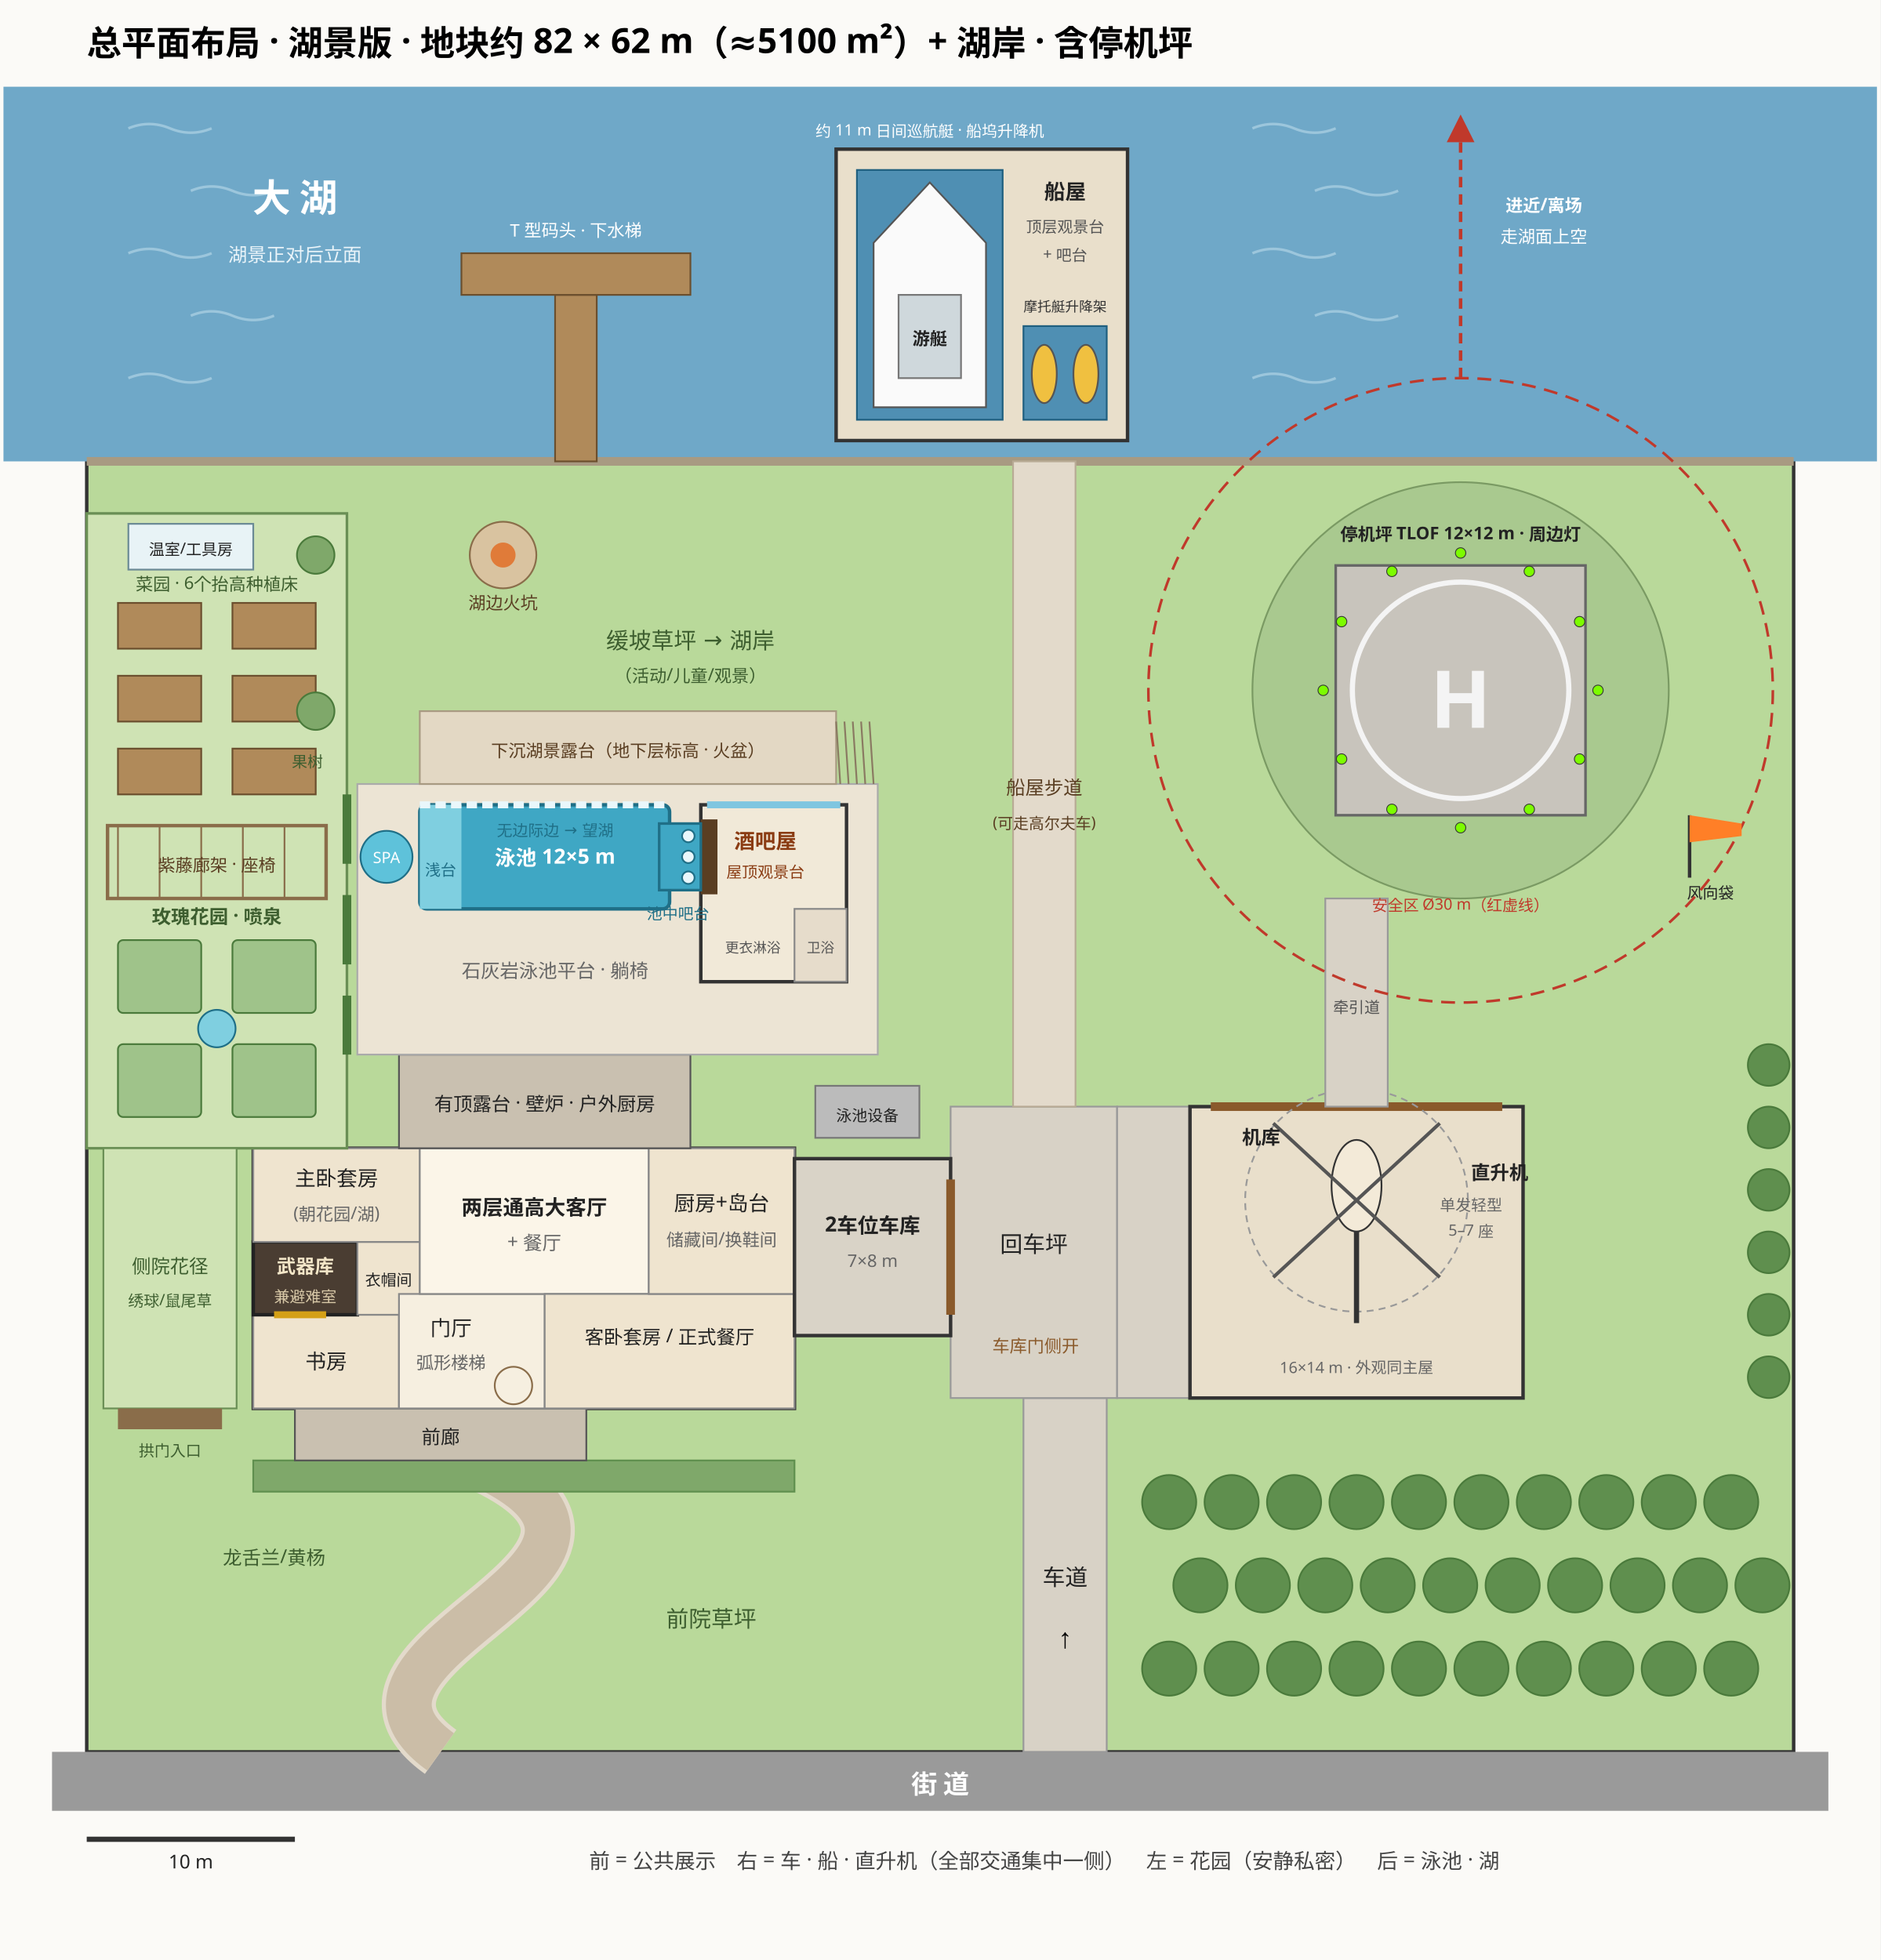
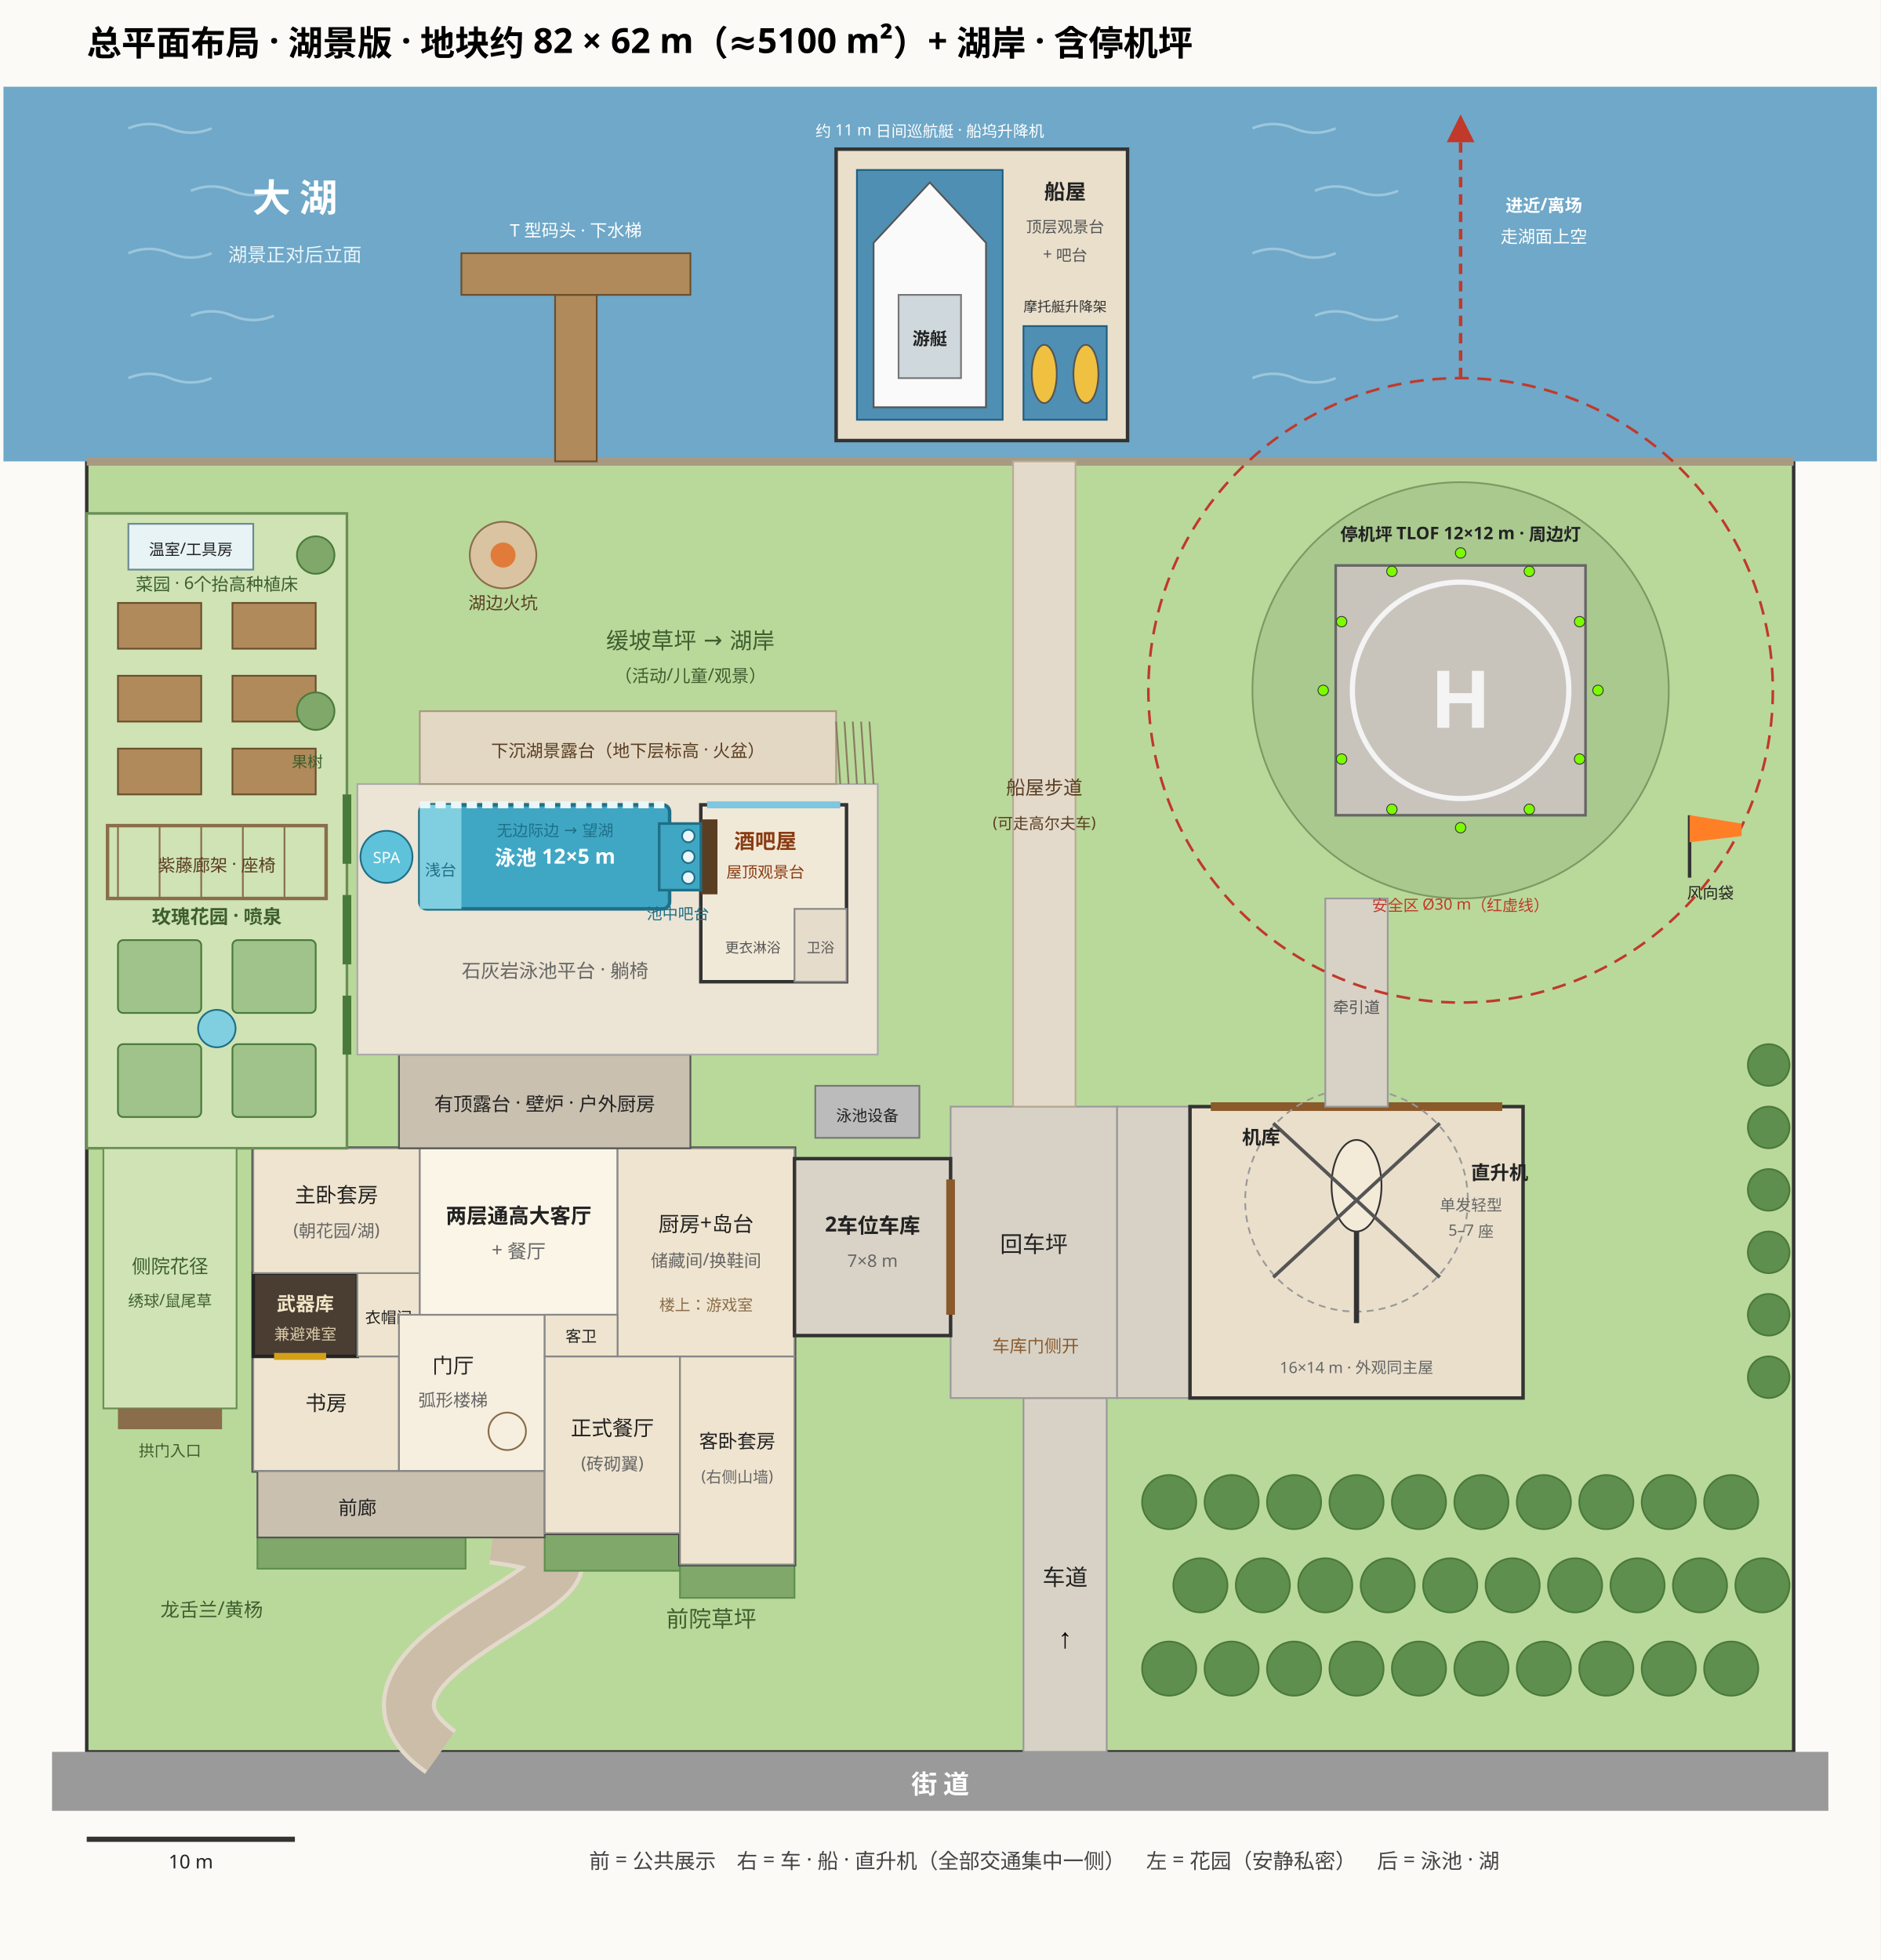
<svg xmlns="http://www.w3.org/2000/svg" width="1084" height="1130" viewBox="0 0 1084 1130">
  <defs>
    <marker id="arr" markerWidth="8" markerHeight="8" refX="4" refY="4" orient="auto">
      <path d="M0,0 L8,4 L0,8 z" fill="#c0392b" />
    </marker>
  </defs>
  <rect width="100%" height="100%" fill="#fbfaf7" />
  <text x="50" y="32" font-size="20" font-weight="bold" font-family="PingFang SC,Microsoft YaHei,WenQuanYi Zen Hei,sans-serif">总平面布局 · 湖景版 · 地块约 82 × 62 m（≈5100 m²）+ 湖岸 · 含停机坪</text>
  <rect x="50" y="266" width="984" height="744" fill="#b9d99a" stroke="#333" stroke-width="2" rx="0" />
  <rect x="2" y="50" width="1080" height="216" fill="#6fa8c8" stroke="none" stroke-width="1" rx="0" />
  <path d="M 74 218 q 12 -5 24 0 t 24 0" fill="none" stroke="#9cc6dc" stroke-width="1.5" />
  <path d="M 722 218 q 12 -5 24 0 t 24 0" fill="none" stroke="#9cc6dc" stroke-width="1.5" />
  <path d="M 110 182 q 12 -5 24 0 t 24 0" fill="none" stroke="#9cc6dc" stroke-width="1.5" />
  <path d="M 758 182 q 12 -5 24 0 t 24 0" fill="none" stroke="#9cc6dc" stroke-width="1.5" />
  <path d="M 74 146 q 12 -5 24 0 t 24 0" fill="none" stroke="#9cc6dc" stroke-width="1.5" />
  <path d="M 722 146 q 12 -5 24 0 t 24 0" fill="none" stroke="#9cc6dc" stroke-width="1.5" />
  <path d="M 110 110 q 12 -5 24 0 t 24 0" fill="none" stroke="#9cc6dc" stroke-width="1.5" />
  <path d="M 758 110 q 12 -5 24 0 t 24 0" fill="none" stroke="#9cc6dc" stroke-width="1.5" />
  <path d="M 74 74 q 12 -5 24 0 t 24 0" fill="none" stroke="#9cc6dc" stroke-width="1.5" />
  <path d="M 722 74 q 12 -5 24 0 t 24 0" fill="none" stroke="#9cc6dc" stroke-width="1.5" />
  <text x="170" y="122" font-size="22" fill="#fff" font-weight="bold" text-anchor="middle" font-family="PingFang SC,Microsoft YaHei,WenQuanYi Zen Hei,sans-serif">大  湖</text>
  <text x="170" y="150.8" font-size="11" fill="#eaf4f9" font-weight="normal" text-anchor="middle" font-family="PingFang SC,Microsoft YaHei,WenQuanYi Zen Hei,sans-serif">湖景正对后立面</text>
  <line x1="50" y1="266" x2="1034" y2="266" stroke="#a89a82" stroke-width="5" />
  <rect x="30" y="1010" width="1024" height="34" fill="#9a9a9a" />
  <text x="542.0" y="1034.0" font-size="15" fill="#fff" font-weight="bold" text-anchor="middle" font-family="PingFang SC,Microsoft YaHei,WenQuanYi Zen Hei,sans-serif">街 道</text>
  <circle cx="674" cy="962" r="15.6" fill="#5f8f4e" stroke="#4a7a3b" />
  <circle cx="692.0" cy="914" r="15.6" fill="#5f8f4e" stroke="#4a7a3b" />
  <circle cx="674" cy="866" r="15.6" fill="#5f8f4e" stroke="#4a7a3b" />
  <circle cx="710" cy="962" r="15.6" fill="#5f8f4e" stroke="#4a7a3b" />
  <circle cx="728.0" cy="914" r="15.6" fill="#5f8f4e" stroke="#4a7a3b" />
  <circle cx="710" cy="866" r="15.6" fill="#5f8f4e" stroke="#4a7a3b" />
  <circle cx="746" cy="962" r="15.6" fill="#5f8f4e" stroke="#4a7a3b" />
  <circle cx="764.0" cy="914" r="15.6" fill="#5f8f4e" stroke="#4a7a3b" />
  <circle cx="746" cy="866" r="15.6" fill="#5f8f4e" stroke="#4a7a3b" />
  <circle cx="782" cy="962" r="15.6" fill="#5f8f4e" stroke="#4a7a3b" />
  <circle cx="800.0" cy="914" r="15.6" fill="#5f8f4e" stroke="#4a7a3b" />
  <circle cx="782" cy="866" r="15.6" fill="#5f8f4e" stroke="#4a7a3b" />
  <circle cx="818" cy="962" r="15.6" fill="#5f8f4e" stroke="#4a7a3b" />
  <circle cx="836.0" cy="914" r="15.6" fill="#5f8f4e" stroke="#4a7a3b" />
  <circle cx="818" cy="866" r="15.6" fill="#5f8f4e" stroke="#4a7a3b" />
  <circle cx="854" cy="962" r="15.6" fill="#5f8f4e" stroke="#4a7a3b" />
  <circle cx="872.0" cy="914" r="15.6" fill="#5f8f4e" stroke="#4a7a3b" />
  <circle cx="854" cy="866" r="15.6" fill="#5f8f4e" stroke="#4a7a3b" />
  <circle cx="890" cy="962" r="15.6" fill="#5f8f4e" stroke="#4a7a3b" />
  <circle cx="908.0" cy="914" r="15.6" fill="#5f8f4e" stroke="#4a7a3b" />
  <circle cx="890" cy="866" r="15.6" fill="#5f8f4e" stroke="#4a7a3b" />
  <circle cx="926" cy="962" r="15.6" fill="#5f8f4e" stroke="#4a7a3b" />
  <circle cx="944.0" cy="914" r="15.6" fill="#5f8f4e" stroke="#4a7a3b" />
  <circle cx="926" cy="866" r="15.6" fill="#5f8f4e" stroke="#4a7a3b" />
  <circle cx="962" cy="962" r="15.6" fill="#5f8f4e" stroke="#4a7a3b" />
  <circle cx="980.0" cy="914" r="15.6" fill="#5f8f4e" stroke="#4a7a3b" />
  <circle cx="962" cy="866" r="15.6" fill="#5f8f4e" stroke="#4a7a3b" />
  <circle cx="998" cy="962" r="15.6" fill="#5f8f4e" stroke="#4a7a3b" />
  <circle cx="1016.0" cy="914" r="15.6" fill="#5f8f4e" stroke="#4a7a3b" />
  <circle cx="998" cy="866" r="15.6" fill="#5f8f4e" stroke="#4a7a3b" />
  <circle cx="1019.6" cy="794" r="12.0" fill="#5f8f4e" stroke="#4a7a3b" />
  <circle cx="1019.6" cy="758" r="12.0" fill="#5f8f4e" stroke="#4a7a3b" />
  <circle cx="1019.6" cy="722" r="12.0" fill="#5f8f4e" stroke="#4a7a3b" />
  <circle cx="1019.6" cy="686" r="12.0" fill="#5f8f4e" stroke="#4a7a3b" />
  <circle cx="1019.6" cy="650" r="12.0" fill="#5f8f4e" stroke="#4a7a3b" />
  <circle cx="1019.6" cy="614" r="12.0" fill="#5f8f4e" stroke="#4a7a3b" />
  <rect x="590" y="806" width="48" height="204" fill="#d8d2c6" stroke="#999" stroke-width="1" rx="0" />
  <rect x="548.0" y="638" width="96.0" height="168" fill="#d8d2c6" stroke="#999" stroke-width="1" rx="0" />
  <text x="614" y="914" font-size="13" fill="#222" font-weight="normal" text-anchor="middle" font-family="PingFang SC,Microsoft YaHei,WenQuanYi Zen Hei,sans-serif">车道</text>
  <text x="596.0" y="722" font-size="13" fill="#222" font-weight="normal" text-anchor="middle" font-family="PingFang SC,Microsoft YaHei,WenQuanYi Zen Hei,sans-serif">回车坪</text>
  <text x="614" y="950" font-size="16" text-anchor="middle">↑</text>
-   <path d="M 254 1010 C 170 950, 410 902, 272.0 842" fill="none" stroke="#e3dacb" stroke-width="31.2" />
-   <path d="M 254 1010 C 170 950, 410 902, 272.0 842" fill="none" stroke="#cbbda7" stroke-width="26.4" />
-   <rect x="146" y="842" width="312" height="18.0" fill="#7fa86a" stroke="#5f8f4e" stroke-width="1" rx="0" />
+   <path d="M 254 1010 C 170 950, 410 902, 284.0 886.4" fill="none" stroke="#e3dacb" stroke-width="31.2" />
+   <path d="M 254 1010 C 170 950, 410 902, 284.0 886.4" fill="none" stroke="#cbbda7" stroke-width="26.4" />
+   <rect x="148.4" y="886.4" width="120.0" height="18.0" fill="#7fa86a" stroke="#5f8f4e" stroke-width="1" rx="0" />
+   <rect x="314" y="884.0" width="78.0" height="21.6" fill="#7fa86a" stroke="#5f8f4e" stroke-width="1" rx="0" />
+   <rect x="392.0" y="902" width="66.0" height="19.2" fill="#7fa86a" stroke="#5f8f4e" stroke-width="1" rx="0" />
  <text x="410" y="938" font-size="13" fill="#3d5e2f" font-weight="normal" text-anchor="middle" font-family="PingFang SC,Microsoft YaHei,WenQuanYi Zen Hei,sans-serif">前院草坪</text>
-   <text x="158" y="902" font-size="11" fill="#3d5e2f" font-weight="normal" text-anchor="middle" font-family="PingFang SC,Microsoft YaHei,WenQuanYi Zen Hei,sans-serif">龙舌兰/黄杨</text>
-   <rect x="146" y="662" width="312" height="150.0" fill="#f1e9d8" stroke="#333" stroke-width="2" rx="0" />
-   <rect x="170" y="812.0" width="168" height="30.0" fill="#c9c0b0" stroke="#555" stroke-width="1" rx="0" />
-   <text x="254" y="832.4" font-size="11" fill="#222" font-weight="normal" text-anchor="middle" font-family="PingFang SC,Microsoft YaHei,WenQuanYi Zen Hei,sans-serif">前廊</text>
-   <rect x="146" y="758" width="84" height="54.0" fill="#efe4cf" stroke="#888" stroke-width="1" rx="0" />
-   <text x="188.0" y="789.2" font-size="12" fill="#222" font-weight="normal" text-anchor="middle" font-family="PingFang SC,Microsoft YaHei,WenQuanYi Zen Hei,sans-serif">书房</text>
-   <rect x="146" y="716.0" width="60" height="42.0" fill="#4a3d32" stroke="#222" stroke-width="2" rx="0" />
-   <text x="176.0" y="734.0" font-size="11" fill="#f3e6c8" font-weight="bold" text-anchor="middle" font-family="PingFang SC,Microsoft YaHei,WenQuanYi Zen Hei,sans-serif">武器库</text>
-   <text x="176.0" y="750.8" font-size="9" fill="#d9c9a8" font-weight="normal" text-anchor="middle" font-family="PingFang SC,Microsoft YaHei,WenQuanYi Zen Hei,sans-serif">兼避难室</text>
-   <line x1="158" y1="758" x2="188.0" y2="758" stroke="#d4a017" stroke-width="4" />
-   <rect x="206" y="716.0" width="36" height="42.0" fill="#efe4cf" stroke="#888" stroke-width="1" rx="0" />
-   <text x="224.0" y="741.2" font-size="9" fill="#222" font-weight="normal" text-anchor="middle" font-family="PingFang SC,Microsoft YaHei,WenQuanYi Zen Hei,sans-serif">衣帽间</text>
-   <rect x="146" y="662" width="96" height="54.0" fill="#efe4cf" stroke="#888" stroke-width="1" rx="0" />
-   <text x="194" y="683.6" font-size="12" fill="#222" font-weight="normal" text-anchor="middle" font-family="PingFang SC,Microsoft YaHei,WenQuanYi Zen Hei,sans-serif">主卧套房</text>
-   <text x="194" y="702.8" font-size="10" fill="#666" font-weight="normal" text-anchor="middle" font-family="PingFang SC,Microsoft YaHei,WenQuanYi Zen Hei,sans-serif">(朝花园/湖)</text>
-   <rect x="230" y="746" width="84" height="66.0" fill="#f6efe0" stroke="#888" stroke-width="1" rx="0" />
-   <text x="260.0" y="770" font-size="12" fill="#222" font-weight="normal" text-anchor="middle" font-family="PingFang SC,Microsoft YaHei,WenQuanYi Zen Hei,sans-serif">门厅</text>
-   <text x="260.0" y="789.2" font-size="10" fill="#666" font-weight="normal" text-anchor="middle" font-family="PingFang SC,Microsoft YaHei,WenQuanYi Zen Hei,sans-serif">弧形楼梯</text>
-   <circle cx="296.0" cy="798.8" r="10.8" fill="none" stroke="#8a6d4a" />
-   <rect x="242" y="662" width="132" height="84" fill="#fbf5e8" stroke="#888" stroke-width="1" rx="0" />
-   <text x="308.0" y="700.4" font-size="12" fill="#222" font-weight="bold" text-anchor="middle" font-family="PingFang SC,Microsoft YaHei,WenQuanYi Zen Hei,sans-serif">两层通高大客厅</text>
-   <text x="308.0" y="719.6" font-size="11" fill="#666" font-weight="normal" text-anchor="middle" font-family="PingFang SC,Microsoft YaHei,WenQuanYi Zen Hei,sans-serif">+ 餐厅</text>
-   <rect x="314" y="746" width="144" height="66.0" fill="#efe4cf" stroke="#888" stroke-width="1" rx="0" />
-   <text x="386" y="774.8" font-size="11" fill="#222" font-weight="normal" text-anchor="middle" font-family="PingFang SC,Microsoft YaHei,WenQuanYi Zen Hei,sans-serif">客卧套房 / 正式餐厅</text>
-   <rect x="374" y="662" width="84" height="84" fill="#efe4cf" stroke="#888" stroke-width="1" rx="0" />
-   <text x="416.0" y="698" font-size="12" fill="#222" font-weight="normal" text-anchor="middle" font-family="PingFang SC,Microsoft YaHei,WenQuanYi Zen Hei,sans-serif">厨房+岛台</text>
-   <text x="416.0" y="718.4" font-size="10" fill="#666" font-weight="normal" text-anchor="middle" font-family="PingFang SC,Microsoft YaHei,WenQuanYi Zen Hei,sans-serif">储藏间/换鞋间</text>
+   <text x="122" y="932.0" font-size="11" fill="#3d5e2f" font-weight="normal" text-anchor="middle" font-family="PingFang SC,Microsoft YaHei,WenQuanYi Zen Hei,sans-serif">龙舌兰/黄杨</text>
+   <polygon points="146,848.0 314,848.0 314,884.0 392.0,884.0 392.0,902 458,902 458,662 146,662" fill="#f1e9d8" stroke="#333" stroke-width="2" />
+   <rect x="148.4" y="848.0" width="165.6" height="38.4" fill="#c9c0b0" stroke="#555" stroke-width="1" rx="0" />
+   <text x="206" y="873.2" font-size="11" fill="#222" font-weight="normal" text-anchor="middle" font-family="PingFang SC,Microsoft YaHei,WenQuanYi Zen Hei,sans-serif">前廊</text>
+   <rect x="146" y="782" width="84" height="66.0" fill="#efe4cf" stroke="#888" stroke-width="1" rx="0" />
+   <text x="188.0" y="813.2" font-size="12" fill="#222" font-weight="normal" text-anchor="middle" font-family="PingFang SC,Microsoft YaHei,WenQuanYi Zen Hei,sans-serif">书房</text>
+   <rect x="146" y="734" width="60" height="48" fill="#4a3d32" stroke="#222" stroke-width="2" rx="0" />
+   <text x="176.0" y="755.6" font-size="11" fill="#f3e6c8" font-weight="bold" text-anchor="middle" font-family="PingFang SC,Microsoft YaHei,WenQuanYi Zen Hei,sans-serif">武器库</text>
+   <text x="176.0" y="772.4" font-size="9" fill="#d9c9a8" font-weight="normal" text-anchor="middle" font-family="PingFang SC,Microsoft YaHei,WenQuanYi Zen Hei,sans-serif">兼避难室</text>
+   <line x1="158" y1="782" x2="188.0" y2="782" stroke="#d4a017" stroke-width="4" />
+   <rect x="206" y="734" width="36" height="48" fill="#efe4cf" stroke="#888" stroke-width="1" rx="0" />
+   <text x="224.0" y="762.8" font-size="9" fill="#222" font-weight="normal" text-anchor="middle" font-family="PingFang SC,Microsoft YaHei,WenQuanYi Zen Hei,sans-serif">衣帽间</text>
+   <rect x="146" y="662" width="96" height="72" fill="#efe4cf" stroke="#888" stroke-width="1" rx="0" />
+   <text x="194" y="693.2" font-size="12" fill="#222" font-weight="normal" text-anchor="middle" font-family="PingFang SC,Microsoft YaHei,WenQuanYi Zen Hei,sans-serif">主卧套房</text>
+   <text x="194" y="712.4" font-size="10" fill="#666" font-weight="normal" text-anchor="middle" font-family="PingFang SC,Microsoft YaHei,WenQuanYi Zen Hei,sans-serif">(朝花园/湖)</text>
+   <rect x="230" y="758" width="84" height="90.0" fill="#f6efe0" stroke="#888" stroke-width="1" rx="0" />
+   <text x="261.2" y="791.6" font-size="12" fill="#222" font-weight="normal" text-anchor="middle" font-family="PingFang SC,Microsoft YaHei,WenQuanYi Zen Hei,sans-serif">门厅</text>
+   <text x="261.2" y="810.8" font-size="10" fill="#666" font-weight="normal" text-anchor="middle" font-family="PingFang SC,Microsoft YaHei,WenQuanYi Zen Hei,sans-serif">弧形楼梯</text>
+   <circle cx="292.4" cy="825.2" r="10.8" fill="none" stroke="#8a6d4a" />
+   <rect x="242" y="662" width="114.0" height="96" fill="#fbf5e8" stroke="#888" stroke-width="1" rx="0" />
+   <text x="299.0" y="705.2" font-size="12" fill="#222" font-weight="bold" text-anchor="middle" font-family="PingFang SC,Microsoft YaHei,WenQuanYi Zen Hei,sans-serif">两层通高大客厅</text>
+   <text x="299.0" y="724.4" font-size="11" fill="#666" font-weight="normal" text-anchor="middle" font-family="PingFang SC,Microsoft YaHei,WenQuanYi Zen Hei,sans-serif">+ 餐厅</text>
+   <rect x="314" y="782" width="78.0" height="102.0" fill="#efe4cf" stroke="#888" stroke-width="1" rx="0" />
+   <text x="353.0" y="827.6" font-size="12" fill="#222" font-weight="normal" text-anchor="middle" font-family="PingFang SC,Microsoft YaHei,WenQuanYi Zen Hei,sans-serif">正式餐厅</text>
+   <text x="353.0" y="846.8" font-size="10" fill="#666" font-weight="normal" text-anchor="middle" font-family="PingFang SC,Microsoft YaHei,WenQuanYi Zen Hei,sans-serif">(砖砌翼)</text>
+   <rect x="392.0" y="782" width="66.0" height="120" fill="#efe4cf" stroke="#888" stroke-width="1" rx="0" />
+   <text x="425.0" y="834.8" font-size="11" fill="#222" font-weight="normal" text-anchor="middle" font-family="PingFang SC,Microsoft YaHei,WenQuanYi Zen Hei,sans-serif">客卧套房</text>
+   <text x="425.0" y="854.0" font-size="9" fill="#666" font-weight="normal" text-anchor="middle" font-family="PingFang SC,Microsoft YaHei,WenQuanYi Zen Hei,sans-serif">(右侧山墙)</text>
+   <rect x="356.0" y="662" width="102.0" height="120" fill="#efe4cf" stroke="#888" stroke-width="1" rx="0" />
+   <text x="407.0" y="710" font-size="12" fill="#222" font-weight="normal" text-anchor="middle" font-family="PingFang SC,Microsoft YaHei,WenQuanYi Zen Hei,sans-serif">厨房+岛台</text>
+   <text x="407.0" y="730.4" font-size="10" fill="#666" font-weight="normal" text-anchor="middle" font-family="PingFang SC,Microsoft YaHei,WenQuanYi Zen Hei,sans-serif">储藏间/换鞋间</text>
+   <text x="407.0" y="755.6" font-size="9" fill="#8a6d4a" font-weight="normal" text-anchor="middle" font-family="PingFang SC,Microsoft YaHei,WenQuanYi Zen Hei,sans-serif">楼上：游戏室</text>
+   <rect x="314" y="758" width="42.0" height="24" fill="#efe4cf" stroke="#888" stroke-width="1" rx="0" />
+   <text x="335.0" y="773.6" font-size="9" fill="#222" font-weight="normal" text-anchor="middle" font-family="PingFang SC,Microsoft YaHei,WenQuanYi Zen Hei,sans-serif">客卫</text>
  <rect x="458" y="668.0" width="90.0" height="102.0" fill="#d9d3c7" stroke="#333" stroke-width="2" rx="0" />
  <text x="503.0" y="710" font-size="12" fill="#222" font-weight="bold" text-anchor="middle" font-family="PingFang SC,Microsoft YaHei,WenQuanYi Zen Hei,sans-serif">2车位车库</text>
  <text x="503.0" y="730.4" font-size="10" fill="#666" font-weight="normal" text-anchor="middle" font-family="PingFang SC,Microsoft YaHei,WenQuanYi Zen Hei,sans-serif">7×8 m</text>
  <line x1="548.0" y1="680.0" x2="548.0" y2="758" stroke="#8a5a2b" stroke-width="5" />
  <text x="572.0" y="779.6" font-size="10" fill="#8a5a2b" font-weight="normal" text-anchor="start" font-family="PingFang SC,Microsoft YaHei,WenQuanYi Zen Hei,sans-serif">车库门侧开</text>
  <rect x="230" y="608.0" width="168" height="54.0" fill="#c9c0b0" stroke="#555" stroke-width="1" rx="0" />
  <text x="314" y="640.4" font-size="11" fill="#222" font-weight="normal" text-anchor="middle" font-family="PingFang SC,Microsoft YaHei,WenQuanYi Zen Hei,sans-serif">有顶露台 · 壁炉 · 户外厨房</text>
  <rect x="206" y="452.0" width="300" height="156.0" fill="#ece4d4" stroke="#aaa" stroke-width="1" rx="0" />
  <rect x="404.0" y="464.0" width="84.0" height="102.0" fill="#f1e9d8" stroke="#333" stroke-width="2" rx="0" />
  <rect x="404.0" y="472.4" width="9.6" height="43.2" fill="#5a3e22" stroke="none" stroke-width="1" rx="0" />
  <line x1="407.6" y1="464.0" x2="484.4" y2="464.0" stroke="#7fc6e0" stroke-width="4" />
  <rect x="458" y="524.0" width="30.0" height="42.0" fill="#e6dccb" stroke="#888" stroke-width="1" rx="0" />
  <text x="473.0" y="549.2" font-size="8" fill="#555" font-weight="normal" text-anchor="middle" font-family="PingFang SC,Microsoft YaHei,WenQuanYi Zen Hei,sans-serif">卫浴</text>
  <text x="441.2" y="489.2" font-size="12" fill="#8a3b12" font-weight="bold" text-anchor="middle" font-family="PingFang SC,Microsoft YaHei,WenQuanYi Zen Hei,sans-serif">酒吧屋</text>
  <text x="441.2" y="506.0" font-size="9" fill="#8a3b12" font-weight="normal" text-anchor="middle" font-family="PingFang SC,Microsoft YaHei,WenQuanYi Zen Hei,sans-serif">屋顶观景台</text>
  <text x="434.0" y="549.2" font-size="8" fill="#555" font-weight="normal" text-anchor="middle" font-family="PingFang SC,Microsoft YaHei,WenQuanYi Zen Hei,sans-serif">更衣淋浴</text>
  <rect x="242" y="464.0" width="144" height="60.0" fill="#3fa7c4" stroke="#1f6f87" stroke-width="2" rx="4" />
  <rect x="380.0" y="474.8" width="24.0" height="38.4" fill="#3fa7c4" stroke="#1f6f87" stroke-width="1.5" rx="0" />
  <circle cx="396.8" cy="506.0" r="3.6" fill="#e9f7fb" stroke="#1f6f87" />
  <circle cx="396.8" cy="494.0" r="3.6" fill="#e9f7fb" stroke="#1f6f87" />
  <circle cx="396.8" cy="482.0" r="3.6" fill="#e9f7fb" stroke="#1f6f87" />
  <text x="390.8" y="530.0" font-size="9" fill="#1f6f87" font-weight="normal" text-anchor="middle" font-family="PingFang SC,Microsoft YaHei,WenQuanYi Zen Hei,sans-serif">池中吧台</text>
  <rect x="242" y="464.0" width="24" height="60.0" fill="#7fcfe0" stroke="none" stroke-width="1" rx="0" />
  <text x="320.0" y="498.8" font-size="12" fill="#fff" font-weight="bold" text-anchor="middle" font-family="PingFang SC,Microsoft YaHei,WenQuanYi Zen Hei,sans-serif">泳池 12×5 m</text>
  <text x="254" y="504.8" font-size="9" fill="#1f6f87" font-weight="normal" text-anchor="middle" font-family="PingFang SC,Microsoft YaHei,WenQuanYi Zen Hei,sans-serif">浅台</text>
  <circle cx="222.8" cy="494" r="15.0" fill="#5ec2da" stroke="#1f6f87" />
  <text x="222.8" y="497.6" font-size="9" fill="#fff" font-weight="normal" text-anchor="middle" font-family="PingFang SC,Microsoft YaHei,WenQuanYi Zen Hei,sans-serif">SPA</text>
  <text x="320.0" y="563.6" font-size="11" fill="#666" font-weight="normal" text-anchor="middle" font-family="PingFang SC,Microsoft YaHei,WenQuanYi Zen Hei,sans-serif">石灰岩泳池平台 · 躺椅</text>
  <rect x="242" y="410" width="240" height="42.0" fill="#e3d8c4" stroke="#a89a82" stroke-width="1" rx="0" />
  <text x="362" y="436.4" font-size="10" fill="#5a3e22" font-weight="normal" text-anchor="middle" font-family="PingFang SC,Microsoft YaHei,WenQuanYi Zen Hei,sans-serif">下沉湖景露台（地下层标高 · 火盆）</text>
  <line x1="484.4" y1="452.0" x2="482.0" y2="416.0" stroke="#8a7a62" />
  <line x1="489.2" y1="452.0" x2="486.8" y2="416.0" stroke="#8a7a62" />
  <line x1="494.0" y1="452.0" x2="491.6" y2="416.0" stroke="#8a7a62" />
  <line x1="498.8" y1="452.0" x2="496.4" y2="416.0" stroke="#8a7a62" />
  <line x1="503.6" y1="452.0" x2="501.2" y2="416.0" stroke="#8a7a62" />
  <rect x="470" y="626" width="60" height="30.0" fill="#bbb" stroke="#777" stroke-width="1" rx="0" />
  <text x="500.0" y="646.4" font-size="9" fill="#222" font-weight="normal" text-anchor="middle" font-family="PingFang SC,Microsoft YaHei,WenQuanYi Zen Hei,sans-serif">泳池设备</text>
  <rect x="50" y="296.0" width="150.0" height="366.0" fill="#cfe3b4" stroke="#6a8f55" stroke-width="1.5" rx="0" />
  <rect x="59.6" y="662" width="76.8" height="150.0" fill="#cfe3b4" stroke="#6a8f55" stroke-width="1" rx="0" />
  <text x="98" y="734" font-size="11" fill="#3d5e2f" font-weight="normal" text-anchor="middle" font-family="PingFang SC,Microsoft YaHei,WenQuanYi Zen Hei,sans-serif">侧院花径</text>
  <text x="98" y="753.2" font-size="9" fill="#3d5e2f" font-weight="normal" text-anchor="middle" font-family="PingFang SC,Microsoft YaHei,WenQuanYi Zen Hei,sans-serif">绣球/鼠尾草</text>
  <rect x="68.0" y="812.0" width="60.0" height="12.0" fill="#8a6d4a" stroke="none" stroke-width="1" rx="0" />
  <text x="98" y="839.6" font-size="9" fill="#3d5e2f" font-weight="normal" text-anchor="middle" font-family="PingFang SC,Microsoft YaHei,WenQuanYi Zen Hei,sans-serif">拱门入口</text>
  <rect x="68.0" y="602.0" width="48.0" height="42.0" fill="#9fc38a" stroke="#4a7a3b" stroke-width="1" rx="3" />
  <rect x="134" y="602.0" width="48" height="42.0" fill="#9fc38a" stroke="#4a7a3b" stroke-width="1" rx="3" />
  <rect x="68.0" y="542.0" width="48.0" height="42.0" fill="#9fc38a" stroke="#4a7a3b" stroke-width="1" rx="3" />
  <rect x="134" y="542.0" width="48" height="42.0" fill="#9fc38a" stroke="#4a7a3b" stroke-width="1" rx="3" />
  <circle cx="125.0" cy="593.0" r="10.8" fill="#7fcfe0" stroke="#1f6f87" />
  <text x="125.0" y="532.4" font-size="11" fill="#3d5e2f" font-weight="bold" text-anchor="middle" font-family="PingFang SC,Microsoft YaHei,WenQuanYi Zen Hei,sans-serif">玫瑰花园 · 喷泉</text>
  <rect x="62" y="476.0" width="126.0" height="42.0" fill="none" stroke="#8a6d4a" stroke-width="2" rx="0" />
  <line x1="68.0" y1="476.0" x2="68.0" y2="518" stroke="#8a6d4a" />
  <line x1="92.0" y1="476.0" x2="92.0" y2="518" stroke="#8a6d4a" />
  <line x1="116.0" y1="476.0" x2="116.0" y2="518" stroke="#8a6d4a" />
  <line x1="140.0" y1="476.0" x2="140.0" y2="518" stroke="#8a6d4a" />
  <line x1="164.0" y1="476.0" x2="164.0" y2="518" stroke="#8a6d4a" />
  <line x1="188.0" y1="476.0" x2="188.0" y2="518" stroke="#8a6d4a" />
  <text x="125.0" y="502.4" font-size="10" fill="#5a3e22" font-weight="normal" text-anchor="middle" font-family="PingFang SC,Microsoft YaHei,WenQuanYi Zen Hei,sans-serif">紫藤廊架 · 座椅</text>
  <rect x="68.0" y="431.6" width="48.0" height="26.4" fill="#b08a5a" stroke="#6b4f2e" stroke-width="1" rx="0" />
  <rect x="134" y="431.6" width="48" height="26.4" fill="#b08a5a" stroke="#6b4f2e" stroke-width="1" rx="0" />
  <rect x="68.0" y="389.6" width="48.0" height="26.4" fill="#b08a5a" stroke="#6b4f2e" stroke-width="1" rx="0" />
  <rect x="134" y="389.6" width="48" height="26.4" fill="#b08a5a" stroke="#6b4f2e" stroke-width="1" rx="0" />
  <rect x="68.0" y="347.6" width="48.0" height="26.4" fill="#b08a5a" stroke="#6b4f2e" stroke-width="1" rx="0" />
  <rect x="134" y="347.6" width="48" height="26.4" fill="#b08a5a" stroke="#6b4f2e" stroke-width="1" rx="0" />
  <text x="125.0" y="340.4" font-size="10" fill="#3d5e2f" font-weight="normal" text-anchor="middle" font-family="PingFang SC,Microsoft YaHei,WenQuanYi Zen Hei,sans-serif">菜园 · 6个抬高种植床</text>
  <rect x="74" y="302" width="72" height="26.4" fill="#e8f3f6" stroke="#6b8a95" stroke-width="1" rx="0" />
  <text x="110" y="320.0" font-size="9" fill="#222" font-weight="normal" text-anchor="middle" font-family="PingFang SC,Microsoft YaHei,WenQuanYi Zen Hei,sans-serif">温室/工具房</text>
  <circle cx="182" cy="320.0" r="10.8" fill="#7fa86a" stroke="#4a7a3b" />
  <circle cx="182" cy="410" r="10.8" fill="#7fa86a" stroke="#4a7a3b" />
  <text x="177.2" y="442.4" font-size="9" fill="#3d5e2f" font-weight="normal" text-anchor="middle" font-family="PingFang SC,Microsoft YaHei,WenQuanYi Zen Hei,sans-serif">果树</text>
  <line x1="200.0" y1="458" x2="200.0" y2="608.0" stroke="#4a7a3b" stroke-width="5" stroke-dasharray="40,18" />
  <text x="398" y="374" font-size="13" fill="#3d5e2f" font-weight="normal" text-anchor="middle" font-family="PingFang SC,Microsoft YaHei,WenQuanYi Zen Hei,sans-serif">缓坡草坪 → 湖岸</text>
  <text x="398" y="393.2" font-size="10" fill="#3d5e2f" font-weight="normal" text-anchor="middle" font-family="PingFang SC,Microsoft YaHei,WenQuanYi Zen Hei,sans-serif">（活动/儿童/观景）</text>
  <circle cx="290" cy="320.0" r="19.2" fill="#d9c3a0" stroke="#8a6d4a" />
  <circle cx="290" cy="320.0" r="7.2" fill="#e07b39" stroke="none" />
  <text x="290" y="351.2" font-size="10" fill="#5a3e22" font-weight="normal" text-anchor="middle" font-family="PingFang SC,Microsoft YaHei,WenQuanYi Zen Hei,sans-serif">湖边火坑</text>
  <line x1="242" y1="464.0" x2="386" y2="464.0" stroke="#e9f7fb" stroke-width="4" stroke-dasharray="6,3" />
  <text x="320.0" y="482.0" font-size="9" fill="#1f6f87" font-weight="normal" text-anchor="middle" font-family="PingFang SC,Microsoft YaHei,WenQuanYi Zen Hei,sans-serif">无边际边 → 望湖</text>
  <rect x="584.0" y="266" width="36.0" height="372" fill="#e3dacb" stroke="#b8ab95" stroke-width="1" rx="0" />
  <text x="602" y="458" font-size="11" fill="#5a3e22" font-weight="normal" text-anchor="middle" font-family="PingFang SC,Microsoft YaHei,WenQuanYi Zen Hei,sans-serif">船屋步道</text>
  <text x="602" y="477.2" font-size="9" fill="#5a3e22" font-weight="normal" text-anchor="middle" font-family="PingFang SC,Microsoft YaHei,WenQuanYi Zen Hei,sans-serif">(可走高尔夫车)</text>
  <rect x="482" y="86" width="168" height="168" fill="#e9dfcb" stroke="#333" stroke-width="2" rx="0" />
  <rect x="494" y="98" width="84" height="144" fill="#4f8fb3" stroke="#1f5f7f" stroke-width="1" rx="0" />
  <path d="M 536.0 105.2 L 568.4 140.0 L 568.4 234.8 L 503.6 234.8 L 503.6 140.0 Z" fill="#fafafa" stroke="#555" />
  <rect x="518" y="170" width="36" height="48" fill="#cfd8dc" stroke="#777" stroke-width="1" rx="0" />
  <text x="536.0" y="198.8" font-size="10" fill="#222" font-weight="bold" text-anchor="middle" font-family="PingFang SC,Microsoft YaHei,WenQuanYi Zen Hei,sans-serif">游艇</text>
  <rect x="590" y="188.0" width="48" height="54.0" fill="#4f8fb3" stroke="#1f5f7f" stroke-width="1" rx="0" />
  <ellipse cx="602" cy="215.6" rx="7.2" ry="16.8" fill="#f0c040" stroke="#555" />
  <ellipse cx="626" cy="215.6" rx="7.2" ry="16.8" fill="#f0c040" stroke="#555" />
  <text x="614" y="179.6" font-size="8" fill="#333" font-weight="normal" text-anchor="middle" font-family="PingFang SC,Microsoft YaHei,WenQuanYi Zen Hei,sans-serif">摩托艇升降架</text>
  <text x="614" y="114.8" font-size="12" fill="#222" font-weight="bold" text-anchor="middle" font-family="PingFang SC,Microsoft YaHei,WenQuanYi Zen Hei,sans-serif">船屋</text>
  <text x="614" y="134.0" font-size="9" fill="#555" font-weight="normal" text-anchor="middle" font-family="PingFang SC,Microsoft YaHei,WenQuanYi Zen Hei,sans-serif">顶层观景台</text>
  <text x="614" y="149.6" font-size="9" fill="#555" font-weight="normal" text-anchor="middle" font-family="PingFang SC,Microsoft YaHei,WenQuanYi Zen Hei,sans-serif">+ 吧台</text>
  <text x="536.0" y="78.8" font-size="9" fill="#fff" font-weight="normal" text-anchor="middle" font-family="PingFang SC,Microsoft YaHei,WenQuanYi Zen Hei,sans-serif">约 11 m 日间巡航艇 · 船坞升降机</text>
  <rect x="320.0" y="170" width="24.0" height="96" fill="#b08a5a" stroke="#6b4f2e" stroke-width="1" rx="0" />
  <rect x="266" y="146" width="132" height="24" fill="#b08a5a" stroke="#6b4f2e" stroke-width="1" rx="0" />
  <text x="332.0" y="136.4" font-size="10" fill="#fff" font-weight="normal" text-anchor="middle" font-family="PingFang SC,Microsoft YaHei,WenQuanYi Zen Hei,sans-serif">T 型码头 · 下水梯</text>
  <rect x="644.0" y="638" width="42.0" height="168" fill="#d8d2c6" stroke="#999" stroke-width="1" rx="0" />
  <rect x="686" y="638" width="192" height="168" fill="#e9dfcb" stroke="#333" stroke-width="2" rx="0" />
  <line x1="698" y1="638" x2="866" y2="638" stroke="#8a5a2b" stroke-width="5" />
  <circle cx="782" cy="692.0" r="64.2" fill="none" stroke="#999" stroke-dasharray="4,3" />
  <ellipse cx="782" cy="683.6" rx="14.4" ry="26.4" fill="#f3ead8" stroke="#333" />
  <line x1="782" y1="710" x2="782" y2="762.8" stroke="#333" stroke-width="3" />
  <line x1="734" y1="647.6" x2="830" y2="736.4" stroke="#555" stroke-width="2" />
  <line x1="734" y1="736.4" x2="830" y2="647.6" stroke="#555" stroke-width="2" />
  <text x="848.0" y="680.0" font-size="11" fill="#222" font-weight="bold" text-anchor="start" font-family="PingFang SC,Microsoft YaHei,WenQuanYi Zen Hei,sans-serif">直升机</text>
  <text x="848.0" y="698.0" font-size="9" fill="#666" font-weight="start" text-anchor="middle" font-family="PingFang SC,Microsoft YaHei,WenQuanYi Zen Hei,sans-serif">单发轻型</text>
  <text x="848.0" y="712.4" font-size="9" fill="#666" font-weight="start" text-anchor="middle" font-family="PingFang SC,Microsoft YaHei,WenQuanYi Zen Hei,sans-serif">5–7 座</text>
  <text x="716.0" y="659.6" font-size="11" fill="#222" font-weight="bold" text-anchor="start" font-family="PingFang SC,Microsoft YaHei,WenQuanYi Zen Hei,sans-serif">机库</text>
  <text x="782" y="791.6" font-size="9" fill="#666" font-weight="normal" text-anchor="middle" font-family="PingFang SC,Microsoft YaHei,WenQuanYi Zen Hei,sans-serif">16×14 m · 外观同主屋</text>
  <rect x="764.0" y="518" width="36.0" height="120" fill="#d8d2c6" stroke="#999" stroke-width="1" rx="0" />
  <text x="782" y="584.0" font-size="9" fill="#555" font-weight="normal" text-anchor="middle" font-family="PingFang SC,Microsoft YaHei,WenQuanYi Zen Hei,sans-serif">牵引道</text>
  <circle cx="842" cy="398" r="180" fill="none" stroke="#c0392b" stroke-width="1.5" stroke-dasharray="8,5" />
  <circle cx="842" cy="398" r="120" fill="#a9c98f" stroke="#7a9a63" />
  <rect x="770" y="326" width="144" height="144" fill="#c8c4bc" stroke="#666" stroke-width="1.5" rx="0" />
  <circle cx="842" cy="398" r="62.4" fill="none" stroke="#f4f4f4" stroke-width="3" />
  <text x="842" y="419.6" font-size="46" fill="#f4f4f4" font-weight="bold" text-anchor="middle" font-family="PingFang SC,Microsoft YaHei,WenQuanYi Zen Hei,sans-serif">H</text>
  <circle cx="921.2" cy="398.0" r="3" fill="#7CFC00" stroke="#333" stroke-width="0.5" />
  <circle cx="910.589" cy="358.4" r="3" fill="#7CFC00" stroke="#333" stroke-width="0.5" />
  <circle cx="881.6" cy="329.411" r="3" fill="#7CFC00" stroke="#333" stroke-width="0.5" />
  <circle cx="842.0" cy="318.8" r="3" fill="#7CFC00" stroke="#333" stroke-width="0.5" />
  <circle cx="802.4" cy="329.411" r="3" fill="#7CFC00" stroke="#333" stroke-width="0.5" />
  <circle cx="773.411" cy="358.4" r="3" fill="#7CFC00" stroke="#333" stroke-width="0.5" />
  <circle cx="762.8" cy="398.0" r="3" fill="#7CFC00" stroke="#333" stroke-width="0.5" />
  <circle cx="773.411" cy="437.6" r="3" fill="#7CFC00" stroke="#333" stroke-width="0.5" />
  <circle cx="802.4" cy="466.589" r="3" fill="#7CFC00" stroke="#333" stroke-width="0.5" />
  <circle cx="842.0" cy="477.2" r="3" fill="#7CFC00" stroke="#333" stroke-width="0.5" />
  <circle cx="881.6" cy="466.589" r="3" fill="#7CFC00" stroke="#333" stroke-width="0.5" />
  <circle cx="910.589" cy="437.6" r="3" fill="#7CFC00" stroke="#333" stroke-width="0.5" />
  <text x="842" y="311.6" font-size="10" fill="#222" font-weight="bold" text-anchor="middle" font-family="PingFang SC,Microsoft YaHei,WenQuanYi Zen Hei,sans-serif">停机坪 TLOF 12×12 m · 周边灯</text>
  <text x="842" y="525.2" font-size="9" fill="#c0392b" font-weight="normal" text-anchor="middle" font-family="PingFang SC,Microsoft YaHei,WenQuanYi Zen Hei,sans-serif">安全区 Ø30 m（红虚线）</text>
  <line x1="974" y1="506" x2="974" y2="470" stroke="#333" stroke-width="2" />
  <polygon points="974,470 1004.0,474.8 1004.0,482.0 974,485.6" fill="#ff7f27" />
  <text x="986" y="518" font-size="9" fill="#222" font-weight="normal" text-anchor="middle" font-family="PingFang SC,Microsoft YaHei,WenQuanYi Zen Hei,sans-serif">风向袋</text>
  <path d="M 842 218 L 842 74" stroke="#c0392b" stroke-width="2" stroke-dasharray="6,4" marker-end="url(#arr)" />
  <text x="890" y="122" font-size="10" fill="#fff" font-weight="bold" text-anchor="middle" font-family="PingFang SC,Microsoft YaHei,WenQuanYi Zen Hei,sans-serif">进近/离场</text>
  <text x="890" y="140.0" font-size="10" fill="#fff" font-weight="normal" text-anchor="middle" font-family="PingFang SC,Microsoft YaHei,WenQuanYi Zen Hei,sans-serif">走湖面上空</text>
  <line x1="50" y1="1060.4" x2="170" y2="1060.4" stroke="#333" stroke-width="3" />
  <text x="110" y="1077.2" font-size="11" fill="#222" font-weight="normal" text-anchor="middle" font-family="PingFang SC,Microsoft YaHei,WenQuanYi Zen Hei,sans-serif">10 m</text>
  <text x="602" y="1077.2" font-size="12" fill="#444" font-weight="normal" text-anchor="middle" font-family="PingFang SC,Microsoft YaHei,WenQuanYi Zen Hei,sans-serif">前 = 公共展示　右 = 车 · 船 · 直升机（全部交通集中一侧）　左 = 花园（安静私密）　后 = 泳池 · 湖</text>
</svg>
